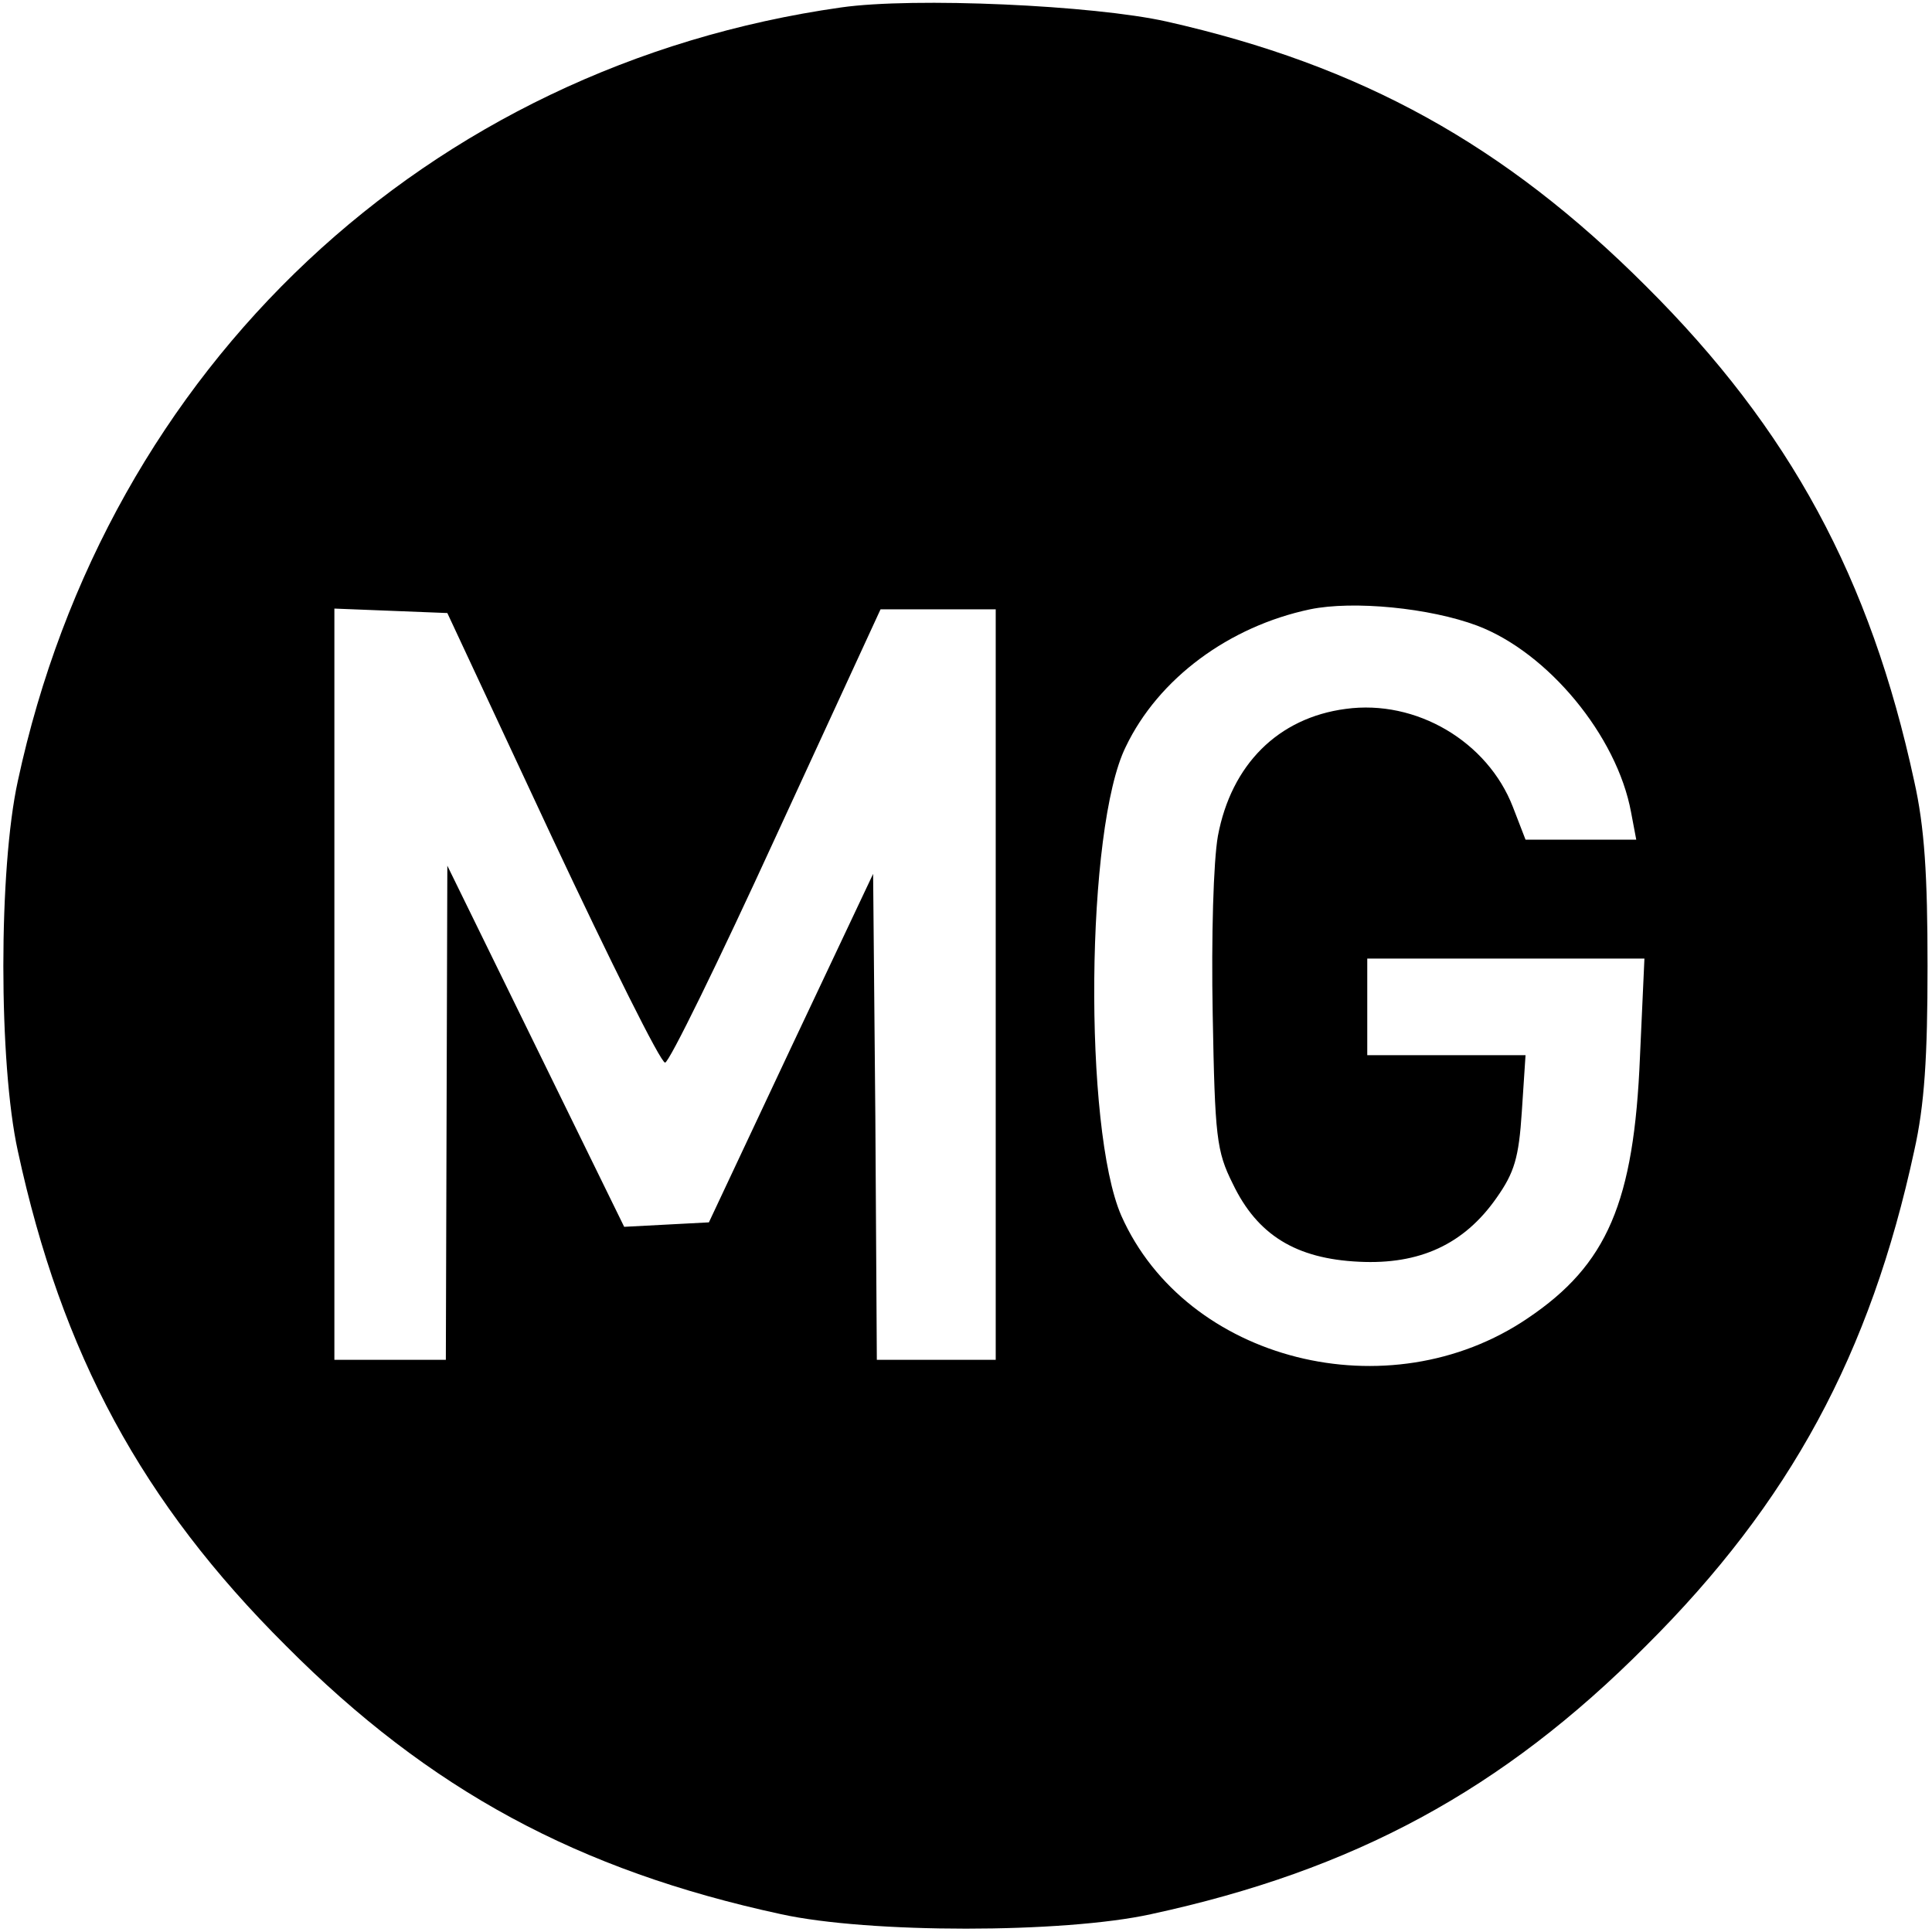
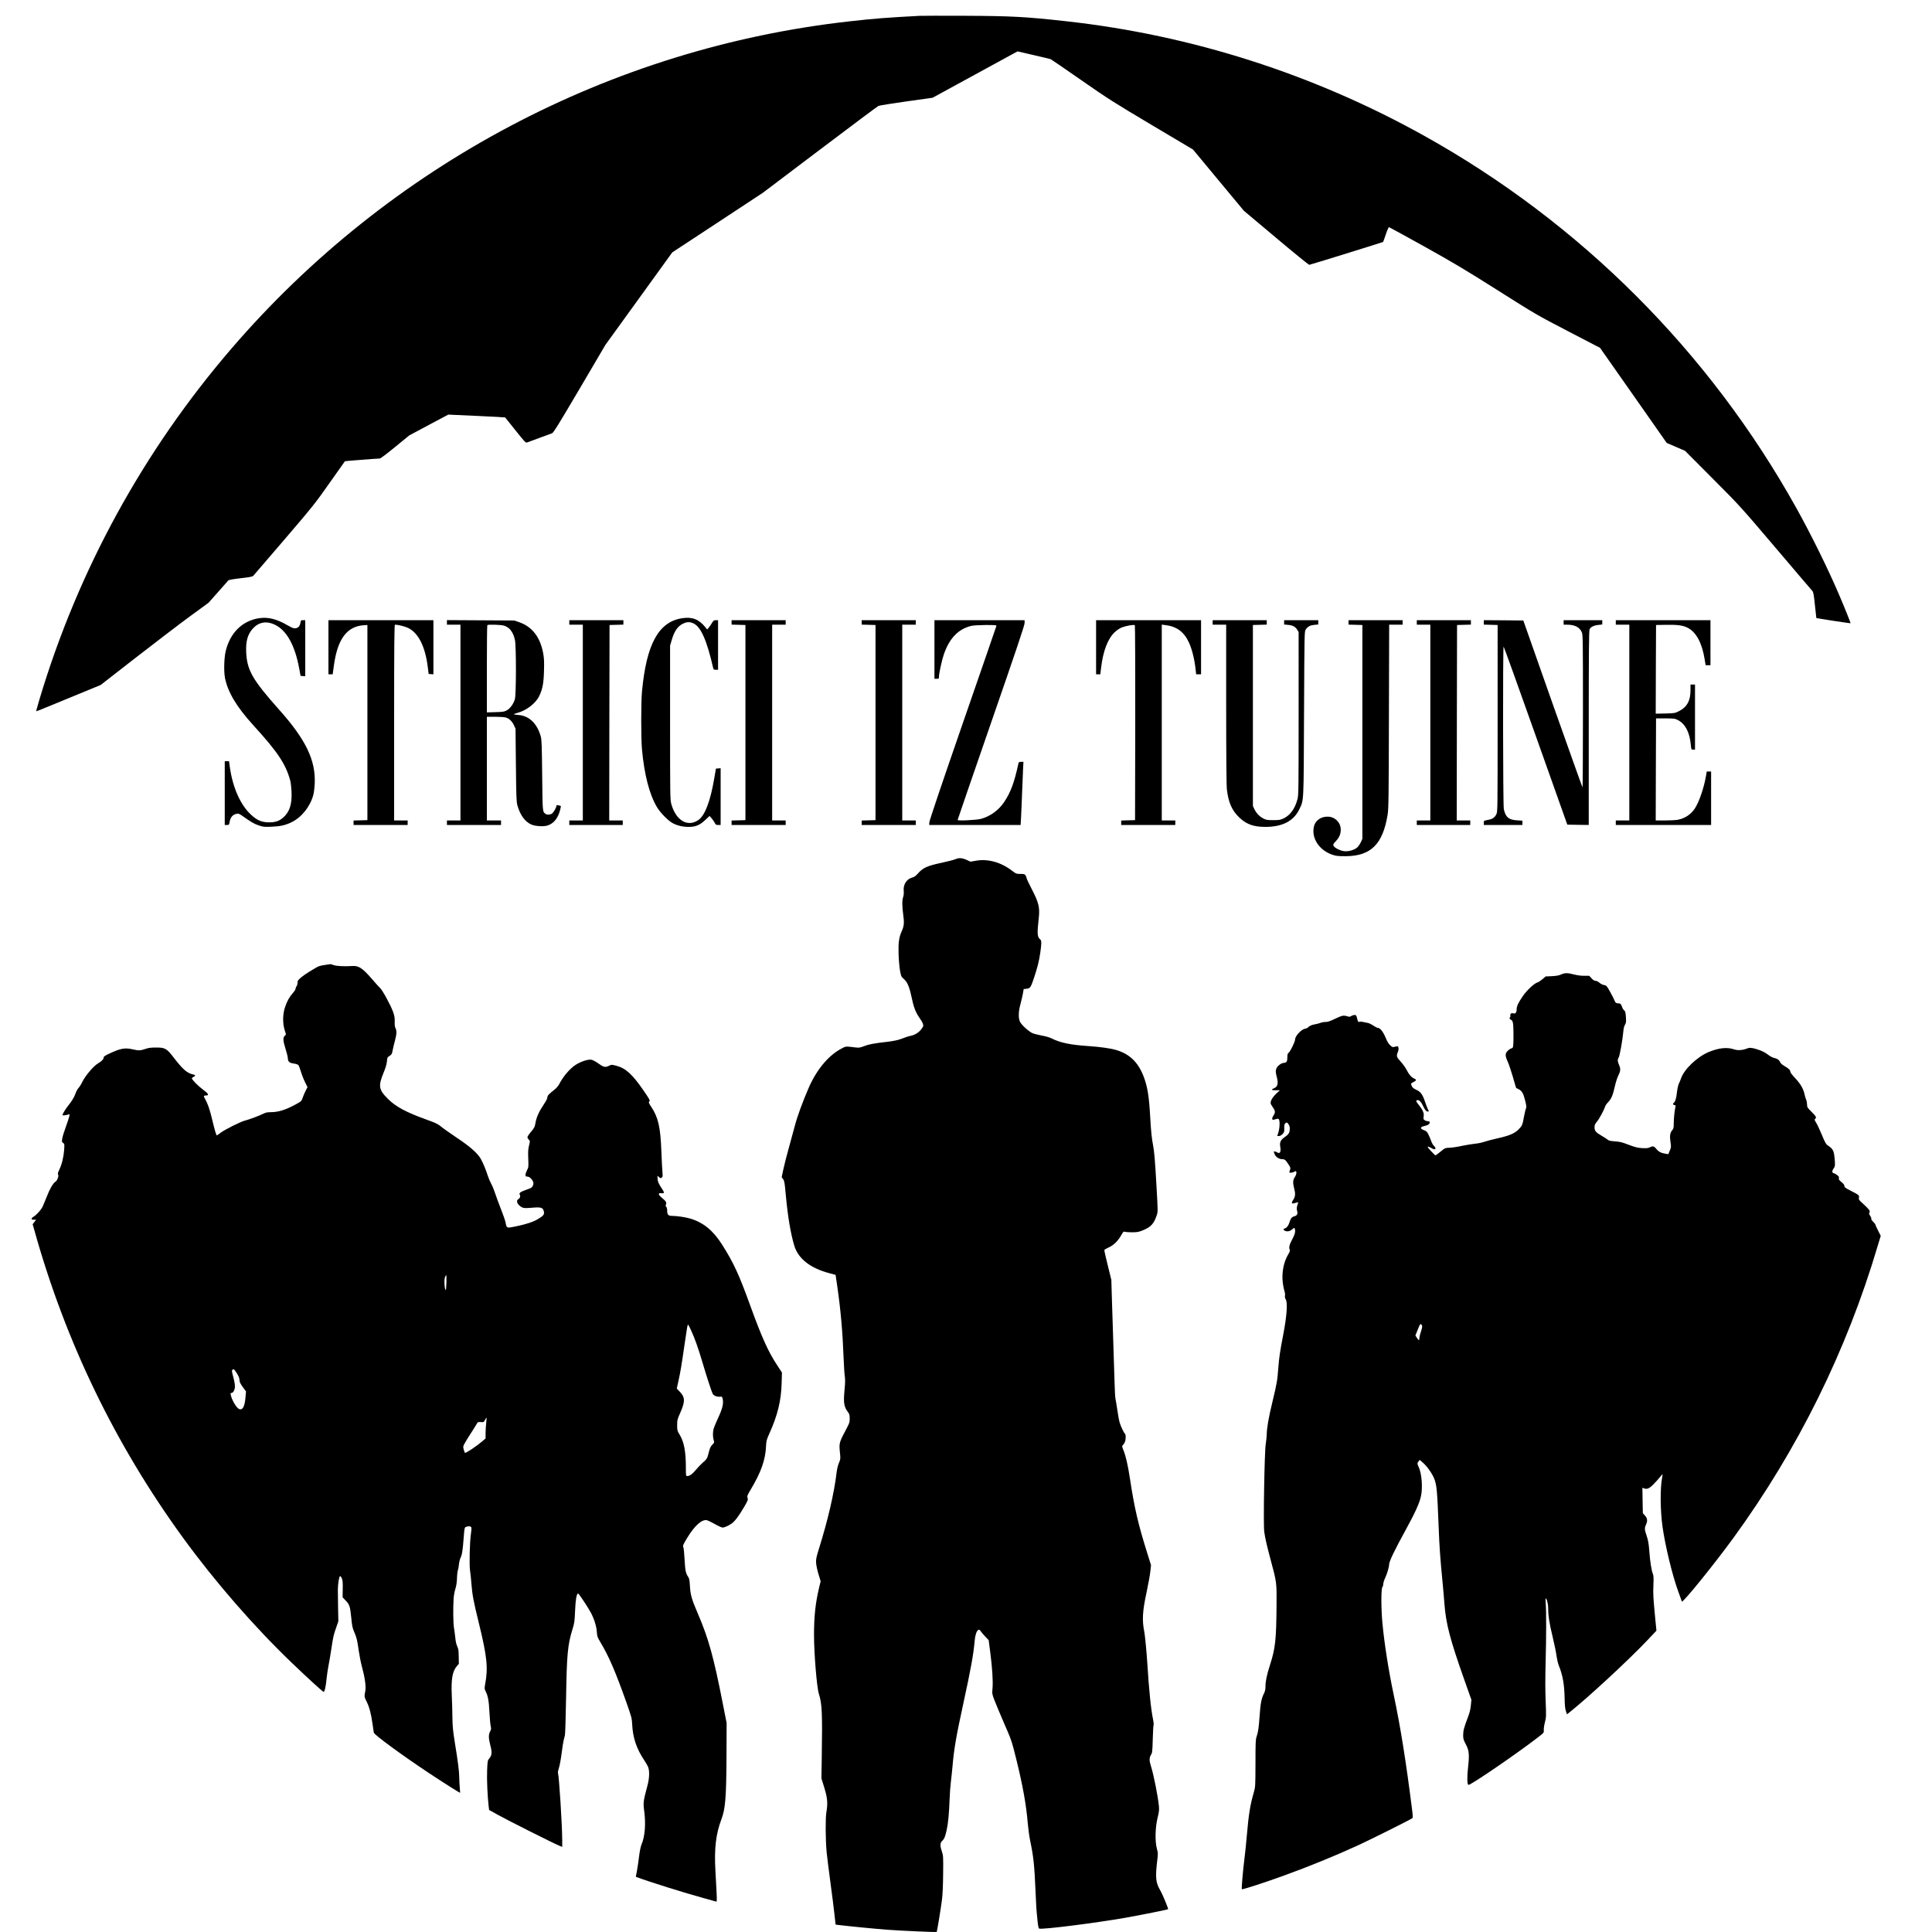
- <svg xmlns="http://www.w3.org/2000/svg" version="1.0" width="260pt" height="260pt" viewBox="0 0 260 260" preserveAspectRatio="xMidYMid meet">
-   <g transform="translate(0,260) scale(0.1,-0.1)" fill="#000000" stroke="none">
-     <path d="M1132 2590 c-557 -79 -988 -483 -1108 -1041 -26 -118 -26 -380 0 -498 59 -273 167 -473 361 -666 193 -194 393 -302 666 -361 118 -26 380 -26 498 0 273 59 473 167 666 361 194 193 302 393 361 666 14 62 18 127 18 249 0 122 -4 187 -18 249 -59 273 -167 473 -361 666 -190 190 -383 297 -645 356 -98 22 -340 33 -438 19z m856 -832 c95 -36 188 -148 207 -251 l7 -37 -75 0 -74 0 -17 44 c-34 88 -130 145 -225 132 -91 -12 -154 -75 -172 -171 -6 -34 -9 -135 -7 -240 3 -165 5 -184 27 -228 33 -69 85 -101 170 -105 81 -4 141 23 185 86 24 34 30 54 34 116 l5 76 -107 0 -106 0 0 65 0 65 186 0 187 0 -6 -132 c-8 -196 -44 -280 -151 -352 -187 -127 -460 -58 -547 138 -51 117 -48 522 6 631 44 92 139 162 248 185 58 12 161 2 225 -22z m-1245 -285 c78 -166 146 -303 152 -303 5 -1 72 136 149 304 l141 306 77 0 78 0 0 -505 0 -505 -80 0 -80 0 -2 327 -3 327 -111 -235 -110 -234 -57 -3 -57 -3 -119 243 -119 243 -1 -332 -1 -333 -75 0 -75 0 0 505 0 506 76 -3 76 -3 141 -302z" />
+ <svg xmlns="http://www.w3.org/2000/svg" version="1.0" width="3000pt" height="3000pt" viewBox="0 0 3000 3000" preserveAspectRatio="xMidYMid meet">
+   <g transform="translate(0,3000) scale(0.1,-0.1)" fill="#000000" stroke="none">
+     <path d="M14280 29754 c-493 -26 -707 -42 -1085 -85 -3715 -414 -7152 -2234 -9603 -5084 -1367 -1590 -2380 -3441 -2978 -5441 -30 -103 -54 -187 -52 -189 3 -2 181 70 827 337 l173 71 546 425 c300 233 677 521 838 639 l293 214 148 167 c81 91 153 172 158 179 7 9 71 20 190 34 136 15 184 24 197 37 9 9 226 262 483 562 444 519 477 560 702 880 130 184 237 336 239 338 2 3 498 42 540 42 13 0 110 73 240 180 l219 179 303 162 303 161 440 -20 c243 -11 442 -22 443 -24 2 -2 74 -92 160 -200 154 -192 158 -197 184 -187 22 9 278 102 384 141 22 8 99 133 428 691 l401 682 519 718 519 718 703 462 703 463 885 669 c487 368 896 674 910 680 14 7 209 38 433 70 l408 57 659 360 660 360 248 -57 c136 -31 256 -60 267 -64 11 -5 224 -151 474 -325 421 -293 500 -343 1095 -697 l641 -381 395 -476 395 -475 500 -420 c275 -232 507 -420 515 -419 18 1 1141 350 1147 355 2 2 21 55 42 118 25 73 43 113 51 111 7 -2 254 -137 549 -301 452 -252 630 -358 1136 -678 594 -376 605 -382 1095 -637 l495 -257 518 -738 518 -739 142 -61 143 -62 425 -427 c424 -425 429 -430 979 -1077 304 -357 561 -660 572 -671 16 -18 23 -57 40 -220 11 -110 21 -200 22 -201 4 -4 528 -84 531 -81 4 4 -98 258 -180 448 -168 394 -436 937 -658 1335 -1353 2433 -3359 4439 -5792 5792 -1711 952 -3602 1557 -5540 1772 -636 71 -855 83 -1590 86 -346 1 -659 1 -695 -1z" />
+     <path d="M4019 20400 c-258 -41 -446 -227 -514 -510 -26 -105 -31 -319 -11 -420 45 -221 181 -447 437 -729 380 -416 505 -603 575 -859 9 -31 18 -111 21 -177 8 -192 -29 -310 -126 -397 -66 -60 -134 -81 -244 -77 -104 5 -172 36 -263 122 -162 151 -281 421 -325 735 l-13 92 -33 0 -33 0 0 -495 0 -495 34 0 c31 0 34 2 40 41 13 78 47 119 112 133 25 6 40 0 80 -28 152 -107 187 -127 259 -152 75 -25 88 -26 205 -21 137 6 211 23 306 69 158 77 288 240 339 423 9 33 19 114 22 180 16 360 -138 680 -551 1143 -415 466 -500 614 -513 892 -8 175 22 282 107 374 89 96 208 117 333 58 186 -87 315 -317 382 -677 l22 -120 36 -3 37 -3 0 435 0 436 -34 0 c-32 0 -35 -2 -41 -40 -9 -53 -32 -79 -75 -86 -29 -4 -51 4 -133 51 -164 95 -299 127 -438 105z" />
+     <path d="M10590 20400 c-364 -57 -552 -401 -621 -1135 -16 -168 -16 -721 -1 -895 37 -402 115 -703 233 -903 51 -86 174 -212 245 -249 71 -38 155 -58 246 -58 110 0 172 26 258 106 l68 64 32 -36 c17 -20 39 -52 48 -70 14 -30 20 -34 54 -34 l38 0 0 441 0 440 -37 -3 -36 -3 -24 -140 c-60 -357 -143 -580 -243 -654 -168 -123 -356 -14 -427 249 -17 60 -18 150 -18 1260 l0 1195 23 78 c41 144 93 221 174 261 61 31 108 33 164 7 117 -53 209 -261 308 -693 5 -24 11 -28 41 -28 l35 0 0 385 0 385 -34 0 c-29 0 -38 -6 -60 -42 -14 -24 -36 -56 -50 -73 l-25 -30 -28 35 c-99 124 -205 165 -363 140z" />
+     <path d="M5100 19950 l0 -420 33 0 33 0 18 131 c56 418 204 616 471 631 l50 3 0 -1515 0 -1515 -107 -3 -108 -3 0 -34 0 -35 420 0 420 0 0 35 0 35 -105 0 -105 0 0 1520 c0 1209 3 1520 13 1520 48 0 152 -26 203 -50 161 -77 267 -289 307 -610 l13 -105 37 -3 37 -3 0 420 0 421 -815 0 -815 0 0 -420z" />
+     <path d="M6940 20336 l0 -36 105 0 105 0 0 -1520 0 -1520 -105 0 -105 0 0 -35 0 -35 420 0 420 0 0 35 0 35 -110 0 -110 0 0 805 0 805 128 0 c70 0 144 -5 165 -11 52 -14 100 -60 128 -121 l24 -53 6 -565 c5 -493 8 -573 23 -625 42 -150 118 -255 214 -297 59 -27 184 -36 248 -18 97 28 165 107 200 237 9 35 15 65 13 67 -2 2 -19 7 -36 11 -25 5 -33 3 -33 -7 0 -30 -51 -115 -76 -126 -33 -16 -76 -15 -95 1 -45 37 -44 22 -50 596 -5 472 -8 554 -22 606 -58 203 -181 321 -349 333 -37 2 -68 8 -68 11 0 4 23 13 51 20 142 37 289 150 343 265 51 107 68 196 73 386 4 135 2 196 -11 268 -44 253 -170 419 -370 489 l-81 28 -522 3 -523 3 0 -35z m886 -51 c86 -25 144 -102 170 -223 21 -100 20 -847 -1 -919 -22 -74 -72 -143 -125 -173 -41 -22 -58 -25 -177 -28 l-133 -4 0 674 c0 371 3 678 7 681 13 13 209 7 259 -8z" />
+     <path d="M8840 20335 l0 -35 105 0 105 0 0 -1520 0 -1520 -105 0 -105 0 0 -35 0 -35 415 0 415 0 0 35 0 35 -105 0 -105 0 2 1518 3 1517 108 3 107 3 0 34 0 35 -420 0 -420 0 0 -35z" />
+     <path d="M11360 20335 l0 -34 108 -3 107 -3 0 -1515 0 -1515 -107 -3 -108 -3 0 -34 0 -35 420 0 420 0 0 35 0 35 -105 0 -105 0 0 1520 0 1520 105 0 105 0 0 35 0 35 -420 0 -420 0 0 -35z" />
+     <path d="M13380 20335 l0 -34 108 -3 107 -3 0 -1515 0 -1515 -107 -3 -108 -3 0 -34 0 -35 420 0 420 0 0 35 0 35 -105 0 -105 0 0 1520 0 1520 105 0 105 0 0 35 0 35 -420 0 -420 0 0 -35z" />
+     <path d="M14510 19915 l0 -455 35 0 c33 0 35 2 35 33 0 49 45 255 75 343 86 252 224 396 425 445 34 8 119 13 225 14 146 0 170 -2 167 -15 -2 -8 -237 -690 -523 -1514 -336 -970 -519 -1513 -519 -1538 l0 -38 709 0 709 0 6 103 c3 56 11 224 16 372 5 149 13 323 16 388 l6 117 -36 0 c-29 0 -37 -4 -41 -22 -67 -305 -118 -443 -221 -600 -85 -128 -215 -223 -360 -263 -71 -19 -364 -34 -364 -17 0 5 234 685 520 1511 388 1120 520 1512 520 1546 l0 45 -700 0 -700 0 0 -455z" />
+     <path d="M17020 19950 l0 -420 33 0 33 0 12 103 c30 257 105 451 211 550 38 35 80 63 115 76 67 25 186 45 198 33 4 -4 7 -687 6 -1518 l-3 -1509 -107 -3 -108 -3 0 -34 0 -35 420 0 420 0 0 35 0 35 -105 0 -105 0 0 1520 0 1521 53 -7 c176 -20 291 -104 367 -267 46 -98 85 -250 102 -393 l12 -104 38 0 38 0 0 420 0 420 -815 0 -815 0 0 -420z" />
+     <path d="M18830 20335 l0 -35 105 0 105 0 0 -1238 c0 -804 4 -1267 11 -1322 24 -198 75 -316 182 -424 114 -113 226 -156 415 -156 265 0 441 91 528 274 71 149 67 71 73 1488 6 1269 6 1277 27 1304 35 48 68 65 132 71 l62 6 0 33 0 34 -265 0 -265 0 0 -34 0 -33 58 -6 c75 -6 114 -27 144 -74 l23 -38 0 -1265 c0 -1178 -1 -1269 -18 -1330 -40 -150 -113 -250 -217 -299 -48 -23 -68 -26 -160 -26 -95 0 -110 3 -156 27 -59 31 -108 84 -138 147 l-21 46 0 1405 0 1405 108 3 107 3 0 34 0 35 -420 0 -420 0 0 -35z" />
+     <path d="M20940 20335 l0 -34 108 -3 107 -3 0 -1660 0 -1660 -24 -53 c-13 -28 -39 -65 -57 -82 -45 -39 -132 -64 -201 -57 -62 6 -151 52 -166 84 -9 20 -4 29 40 76 58 61 81 131 69 210 -13 85 -92 158 -179 165 -120 10 -215 -55 -236 -160 -37 -178 86 -361 287 -430 57 -19 87 -23 202 -23 396 1 582 184 657 645 15 94 17 251 20 1528 l4 1422 105 0 104 0 0 35 0 35 -420 0 -420 0 0 -35z" />
+     <path d="M22000 20335 l0 -35 105 0 105 0 0 -1520 0 -1520 -105 0 -105 0 0 -35 0 -35 415 0 415 0 0 35 0 35 -105 0 -105 0 2 1518 3 1517 108 3 107 3 0 34 0 35 -420 0 -420 0 0 -35z" />
+     <path d="M23040 20335 l0 -34 108 -3 107 -3 0 -1450 c0 -1430 0 -1451 -20 -1489 -27 -53 -58 -74 -133 -88 -61 -11 -62 -12 -62 -45 l0 -33 300 0 300 0 0 34 0 33 -83 5 c-129 7 -180 50 -206 176 -13 61 -16 2522 -3 2522 4 0 228 -622 498 -1383 l491 -1382 166 -3 167 -2 0 1507 c0 1178 3 1513 13 1532 18 36 66 60 135 67 l62 7 0 33 0 34 -300 0 -300 0 0 -35 0 -35 50 0 c121 0 196 -37 231 -115 18 -38 19 -97 19 -1229 0 -654 -3 -1186 -7 -1182 -4 4 -213 589 -464 1299 l-455 1292 -307 3 -307 2 0 -35z" />
+     <path d="M25090 20335 l0 -35 105 0 105 0 0 -1520 0 -1520 -105 0 -105 0 0 -35 0 -35 740 0 740 0 0 415 0 415 -34 0 -34 0 -11 -67 c-31 -183 -105 -400 -171 -503 -61 -95 -155 -158 -270 -180 -29 -5 -117 -10 -196 -10 l-144 0 2 793 3 792 145 0 c137 -1 148 -2 196 -27 114 -60 181 -189 199 -385 7 -72 7 -73 36 -73 l29 0 0 505 0 505 -35 0 -35 0 0 -89 c0 -161 -53 -259 -174 -321 -68 -35 -71 -35 -217 -39 l-149 -3 2 688 3 689 155 3 c176 3 261 -8 334 -45 131 -65 223 -232 264 -480 l17 -103 38 0 37 0 0 350 0 350 -735 0 -735 0 0 -35z" />
+     <path d="M14835 16658 c-27 -11 -120 -35 -205 -53 -236 -51 -294 -77 -377 -169 -31 -35 -59 -56 -80 -60 -91 -20 -151 -109 -140 -210 3 -34 0 -68 -8 -92 -19 -52 -18 -146 1 -283 17 -123 12 -173 -27 -258 -40 -88 -51 -175 -46 -348 3 -88 13 -203 22 -255 16 -88 20 -97 54 -126 59 -51 89 -118 123 -276 36 -169 64 -244 123 -329 25 -34 50 -77 56 -96 10 -31 8 -38 -17 -74 -36 -53 -99 -96 -160 -110 -54 -12 -79 -20 -172 -55 -40 -15 -114 -30 -195 -40 -220 -25 -299 -40 -371 -69 -56 -22 -78 -26 -120 -21 -166 20 -159 20 -216 -9 -208 -105 -393 -323 -521 -613 -91 -209 -181 -453 -215 -587 -20 -77 -62 -232 -94 -345 -32 -113 -70 -262 -85 -332 l-27 -127 23 -32 c19 -27 24 -58 40 -237 31 -339 76 -608 133 -796 63 -204 249 -349 551 -428 l90 -24 27 -184 c52 -359 82 -697 98 -1118 5 -125 13 -252 19 -282 6 -39 5 -98 -5 -203 -19 -199 -10 -261 54 -345 21 -27 26 -45 26 -97 1 -56 -4 -72 -43 -146 -127 -241 -124 -229 -106 -410 7 -69 5 -81 -18 -135 -16 -37 -30 -95 -37 -154 -37 -314 -136 -741 -276 -1187 -41 -134 -45 -155 -41 -218 3 -38 20 -117 38 -174 l32 -105 -22 -90 c-58 -243 -81 -451 -81 -741 0 -291 43 -814 75 -915 50 -157 56 -299 45 -1005 l-5 -310 45 -145 c49 -162 56 -239 32 -380 -16 -97 -14 -429 4 -620 8 -80 35 -296 60 -480 25 -184 53 -405 62 -490 l17 -155 55 -7 c143 -18 566 -59 748 -73 238 -17 760 -40 767 -34 6 6 60 335 81 494 11 81 17 213 19 405 3 281 2 286 -22 358 -28 82 -26 127 8 158 31 28 44 59 67 159 24 104 39 255 47 480 3 88 12 212 20 275 8 63 19 170 25 237 22 266 58 475 170 988 115 528 156 753 175 970 7 84 30 152 55 165 15 8 23 4 41 -23 12 -17 44 -55 72 -84 l49 -51 24 -184 c32 -244 45 -454 36 -562 -8 -86 -7 -91 29 -185 20 -53 88 -215 151 -361 114 -261 117 -269 187 -550 103 -417 158 -722 181 -1012 7 -78 23 -195 36 -258 53 -254 66 -377 84 -795 10 -241 12 -270 31 -453 8 -81 16 -115 26 -119 46 -18 877 87 1338 168 238 42 655 126 663 133 7 8 -87 234 -123 295 -67 115 -76 193 -49 430 17 139 17 146 -2 215 -31 114 -26 327 10 475 23 93 27 126 22 180 -16 165 -82 494 -125 630 -27 82 -26 127 1 171 20 32 23 51 28 245 3 116 9 215 13 222 4 6 0 43 -8 82 -33 156 -64 459 -90 881 -11 170 -35 424 -46 479 -37 183 -29 321 36 621 25 118 51 260 57 316 l11 100 -61 195 c-140 447 -198 698 -267 1154 -30 198 -64 348 -100 436 -25 62 -25 63 -6 83 11 12 24 34 30 49 14 36 14 114 1 122 -16 10 -67 116 -84 176 -9 29 -25 117 -36 194 -11 77 -25 156 -29 175 -5 19 -12 145 -15 280 -4 135 -13 432 -21 660 -8 228 -17 525 -21 660 l-7 245 -56 227 c-31 125 -55 232 -53 238 2 6 33 24 68 40 76 34 144 100 194 189 32 56 37 61 60 54 14 -5 66 -8 115 -8 79 1 99 5 169 34 123 53 165 101 210 237 16 48 15 72 -4 410 -25 442 -37 579 -55 670 -20 97 -33 224 -45 444 -18 321 -42 469 -104 630 -86 221 -223 350 -436 409 -81 23 -249 46 -400 56 -301 20 -457 52 -600 125 -24 12 -91 31 -149 41 -58 11 -123 28 -145 39 -57 28 -163 125 -186 171 -29 56 -27 160 6 279 14 52 31 126 38 164 l12 68 37 4 c63 5 70 14 120 161 56 167 81 264 101 404 20 136 20 183 0 200 -48 40 -52 85 -24 334 18 167 0 240 -116 463 -41 78 -74 150 -74 160 0 10 -7 28 -16 40 -13 19 -24 22 -80 22 -62 0 -67 2 -130 50 -170 131 -375 188 -557 155 l-88 -15 -54 25 c-77 35 -120 38 -180 13z" />
+     <path d="M5037 15015 c-61 -9 -100 -21 -125 -38 -20 -13 -69 -42 -108 -65 -38 -22 -96 -62 -127 -88 -49 -42 -57 -53 -57 -84 0 -19 -7 -44 -15 -54 -8 -11 -15 -28 -15 -39 0 -10 -19 -40 -41 -65 -57 -65 -95 -133 -125 -227 -35 -107 -36 -248 -4 -349 l21 -68 -20 -22 c-30 -32 -27 -76 14 -206 19 -61 35 -127 35 -146 0 -48 27 -71 94 -79 31 -4 61 -14 69 -24 8 -9 26 -55 40 -103 14 -48 43 -121 64 -163 l38 -76 -27 -52 c-15 -29 -35 -74 -44 -102 -21 -61 -26 -66 -94 -104 -171 -95 -284 -131 -412 -131 -45 0 -75 -6 -103 -21 -56 -29 -236 -97 -290 -109 -62 -14 -317 -141 -380 -190 -29 -22 -54 -40 -58 -40 -9 0 -34 84 -71 240 -37 158 -71 255 -110 323 -29 48 -26 57 16 57 49 0 33 31 -49 90 -75 55 -173 154 -173 175 0 7 11 17 25 23 33 15 32 30 -2 37 -100 21 -162 76 -315 275 -100 130 -129 145 -268 144 -81 0 -118 -6 -164 -22 -69 -26 -109 -27 -191 -7 -123 29 -193 17 -367 -65 -61 -28 -88 -46 -88 -58 0 -29 -28 -59 -86 -93 -69 -39 -201 -194 -246 -289 -17 -36 -44 -79 -60 -95 -15 -17 -36 -56 -47 -88 -20 -57 -53 -112 -124 -201 -35 -46 -77 -116 -77 -132 0 -8 69 0 94 11 17 8 18 5 12 -29 -4 -21 -28 -92 -52 -159 -25 -66 -50 -147 -56 -180 -10 -55 -9 -59 12 -74 22 -15 22 -20 16 -111 -9 -113 -35 -222 -75 -304 -23 -48 -27 -65 -18 -79 13 -21 -16 -95 -43 -109 -33 -18 -91 -118 -134 -232 -25 -63 -54 -134 -66 -158 -26 -51 -90 -122 -136 -151 -45 -28 -45 -49 2 -49 l35 0 -27 -35 -27 -35 28 -98 c484 -1732 1255 -3324 2308 -4772 498 -684 1102 -1378 1692 -1944 248 -238 479 -448 491 -448 15 1 34 86 44 197 6 61 20 153 30 205 11 52 31 172 45 265 29 194 34 217 78 340 l31 90 -4 195 c-2 107 -4 238 -4 290 1 98 18 205 35 216 5 3 17 -12 26 -33 14 -30 17 -65 15 -167 l-2 -129 49 -52 c60 -63 68 -90 86 -271 11 -116 18 -153 43 -210 40 -91 48 -123 72 -294 12 -80 34 -192 50 -250 46 -168 66 -311 52 -380 -17 -81 -16 -91 23 -167 40 -80 67 -183 90 -343 8 -63 18 -124 20 -135 7 -34 446 -355 845 -620 232 -154 491 -318 495 -313 1 2 -2 39 -6 83 -4 44 -8 115 -8 157 -1 93 -19 238 -68 538 -30 186 -36 254 -38 390 -1 91 -5 249 -10 351 -11 244 11 370 79 447 l31 36 -2 113 c-1 93 -5 121 -23 158 -13 27 -25 78 -30 132 -5 48 -14 120 -21 158 -12 69 -15 307 -5 458 3 42 15 107 27 145 14 44 23 99 25 162 1 53 8 108 13 123 6 15 14 57 17 94 4 38 16 85 26 105 22 43 33 109 49 321 11 143 13 149 36 158 36 14 71 11 81 -7 5 -9 3 -48 -5 -97 -19 -120 -28 -485 -14 -577 7 -41 16 -131 21 -200 14 -176 30 -264 115 -610 128 -522 146 -699 99 -948 -12 -68 -12 -77 5 -111 38 -73 52 -148 61 -327 5 -99 14 -198 20 -221 9 -36 7 -49 -10 -80 -26 -50 -25 -103 5 -219 28 -109 24 -150 -20 -202 -23 -28 -25 -39 -31 -183 -6 -140 6 -411 24 -559 l7 -55 140 -78 c148 -82 854 -438 943 -474 l52 -22 0 107 c0 219 -48 986 -66 1044 -3 9 4 45 16 80 11 35 30 135 41 223 11 88 25 178 31 200 6 22 15 58 20 80 5 22 13 283 18 580 11 680 25 827 101 1071 28 89 32 118 39 284 8 175 22 259 46 267 9 3 136 -186 193 -288 54 -97 92 -216 98 -304 5 -74 9 -86 53 -160 135 -224 236 -459 412 -955 73 -208 80 -232 84 -320 10 -213 67 -384 189 -565 26 -39 53 -87 61 -109 22 -60 17 -171 -11 -277 -64 -237 -69 -273 -54 -383 30 -215 15 -411 -41 -541 -11 -26 -27 -103 -36 -177 -8 -72 -24 -174 -33 -226 l-18 -94 26 -10 c145 -57 747 -246 1046 -327 83 -23 159 -44 169 -47 19 -6 19 -1 13 142 -4 82 -12 232 -18 334 -20 342 7 573 93 800 62 163 76 339 79 980 l2 515 -62 315 c-139 710 -220 1000 -383 1380 -97 224 -118 297 -125 434 -5 92 -10 115 -29 144 -36 53 -44 94 -54 267 -4 88 -13 173 -19 189 -10 26 -6 37 61 148 114 188 228 290 305 272 15 -3 71 -30 124 -60 52 -30 106 -54 120 -54 31 1 99 32 145 66 49 37 108 117 187 251 61 104 65 115 55 143 -9 28 -5 39 46 125 164 274 232 466 241 680 4 83 8 99 56 205 123 273 179 503 186 766 l5 171 -71 109 c-143 216 -240 431 -426 944 -173 477 -252 648 -432 933 -140 221 -292 345 -498 406 -72 21 -208 41 -282 41 -55 0 -73 19 -73 79 0 30 -6 53 -14 61 -11 8 -12 18 -5 36 12 33 2 50 -60 102 -64 54 -68 79 -11 74 51 -5 51 6 4 77 -47 69 -64 112 -64 157 l0 37 23 -21 c20 -19 26 -20 42 -8 16 11 17 22 12 77 -4 35 -11 182 -17 326 -14 381 -49 533 -157 695 -41 62 -44 71 -30 86 13 15 4 31 -89 167 -177 257 -279 349 -427 387 -70 18 -71 18 -114 -3 -56 -27 -83 -20 -166 41 -40 28 -83 51 -106 55 -52 9 -174 -33 -250 -85 -88 -59 -191 -182 -249 -297 -12 -23 -40 -57 -63 -75 -102 -82 -119 -100 -119 -128 0 -16 -22 -60 -57 -111 -73 -109 -113 -197 -128 -285 -11 -64 -18 -78 -69 -138 -31 -36 -56 -74 -56 -83 0 -9 9 -27 21 -39 21 -22 21 -23 3 -94 -13 -57 -16 -98 -11 -203 5 -126 4 -134 -19 -177 -13 -25 -24 -57 -24 -72 0 -24 4 -28 28 -28 32 0 75 -39 91 -83 13 -34 -8 -83 -42 -97 -12 -4 -49 -18 -82 -31 -78 -29 -98 -45 -84 -71 13 -24 3 -55 -22 -68 -32 -18 -25 -63 16 -99 47 -41 70 -45 179 -36 162 15 189 6 202 -62 8 -41 -9 -63 -90 -111 -74 -45 -175 -79 -336 -113 -156 -33 -152 -34 -170 60 -6 31 -40 128 -75 216 -35 88 -75 198 -90 245 -15 47 -41 109 -58 139 -16 29 -40 86 -53 125 -29 93 -78 210 -111 266 -51 86 -168 189 -368 322 -104 70 -215 148 -247 175 -48 40 -81 56 -215 104 -328 118 -487 203 -613 329 -139 139 -148 198 -65 400 33 80 49 134 53 178 5 60 7 65 41 86 33 21 38 30 48 87 7 35 24 107 38 159 26 96 27 149 2 195 -6 11 -10 52 -8 91 2 55 -4 89 -23 145 -33 98 -166 344 -204 377 -16 15 -71 75 -121 134 -148 172 -209 214 -306 208 -126 -8 -250 -2 -294 14 -24 9 -46 15 -50 15 -3 -1 -46 -7 -94 -14z m1895 -4927 c-2 -62 -6 -115 -8 -117 -19 -20 -32 156 -14 198 7 17 15 31 19 31 3 0 4 -51 3 -112z m3798 -743 c57 -124 112 -277 175 -491 67 -227 143 -459 161 -496 16 -30 67 -51 116 -46 31 3 32 1 41 -41 14 -68 -7 -150 -73 -291 -32 -69 -63 -143 -69 -165 -14 -53 -14 -128 1 -177 11 -37 10 -40 -20 -70 -21 -20 -37 -50 -47 -87 -9 -31 -20 -74 -26 -95 -6 -21 -23 -50 -37 -62 -60 -53 -109 -103 -151 -153 -48 -59 -94 -91 -128 -91 -23 0 -23 2 -23 138 0 244 -29 395 -98 507 -35 57 -37 65 -37 145 0 80 3 92 48 192 77 175 76 238 -4 324 l-50 52 25 114 c32 146 47 233 96 573 41 283 45 305 55 305 3 0 24 -38 45 -85z m-7063 -653 c38 -56 53 -93 53 -132 0 -20 17 -53 50 -98 l50 -68 -9 -101 c-12 -135 -44 -193 -96 -173 -48 18 -132 170 -135 243 0 4 6 7 13 7 25 0 49 38 54 85 4 31 -3 79 -23 156 -25 95 -27 111 -14 119 22 14 22 14 57 -38z m3883 -782 c-5 -41 -9 -114 -10 -161 l0 -85 -52 -45 c-85 -73 -243 -179 -267 -179 -4 0 -13 23 -20 50 -12 48 -12 52 18 104 16 30 61 101 98 159 37 57 76 119 85 136 16 30 21 32 64 29 45 -3 47 -2 66 35 11 21 22 37 23 35 2 -2 -1 -37 -5 -78z" />
+     <path d="M24240 14868 c-32 -15 -72 -22 -142 -26 l-97 -4 -50 -43 c-27 -23 -61 -45 -74 -49 -49 -12 -164 -118 -228 -210 -76 -110 -98 -159 -99 -212 0 -46 -19 -69 -48 -60 -32 10 -54 -4 -49 -31 2 -13 0 -26 -4 -29 -16 -10 -9 -29 13 -39 31 -14 38 -51 39 -205 1 -210 -2 -234 -29 -238 -12 -2 -38 -18 -57 -36 -46 -43 -46 -80 -1 -177 18 -41 54 -148 80 -238 25 -91 47 -165 49 -165 1 -1 19 -10 40 -20 50 -26 73 -66 100 -178 20 -80 22 -97 11 -124 -7 -16 -20 -73 -30 -125 -22 -125 -28 -140 -82 -195 -65 -65 -144 -99 -329 -140 -87 -20 -183 -45 -213 -56 -30 -11 -93 -24 -140 -28 -47 -5 -138 -20 -204 -34 -65 -15 -150 -27 -187 -28 -68 -2 -70 -3 -140 -60 -39 -32 -74 -58 -78 -58 -12 0 -121 117 -121 129 0 12 21 5 67 -22 53 -31 73 -1 28 41 -14 13 -33 47 -42 75 -10 28 -29 74 -43 102 -21 42 -32 53 -70 66 -64 24 -61 49 7 64 60 14 83 29 83 56 0 14 -7 19 -28 19 -15 0 -38 7 -50 16 -19 13 -21 21 -16 54 9 53 -10 101 -67 172 -53 66 -57 76 -34 84 26 10 61 -22 89 -83 33 -70 53 -93 78 -93 18 0 18 1 2 32 -9 18 -30 70 -45 117 -40 118 -68 157 -134 187 -36 16 -59 33 -70 53 -21 42 -19 49 22 68 49 24 52 39 11 56 -42 18 -80 62 -119 139 -17 33 -57 89 -90 124 -64 69 -69 87 -43 149 9 21 13 49 9 65 -6 26 -8 27 -43 19 -51 -12 -47 -13 -86 21 -24 21 -46 59 -72 121 -38 91 -85 149 -122 149 -9 0 -40 16 -69 36 -28 19 -67 38 -85 40 -18 3 -48 9 -67 14 -19 5 -45 7 -58 4 -25 -7 -25 -6 -43 64 -9 35 -15 42 -36 42 -13 0 -36 -7 -50 -16 -21 -14 -31 -15 -63 -5 -61 18 -80 14 -191 -39 -77 -37 -116 -50 -145 -49 -22 1 -58 -5 -80 -14 -22 -8 -60 -18 -85 -22 -50 -8 -90 -26 -109 -48 -6 -8 -27 -18 -47 -21 -60 -12 -154 -114 -154 -168 0 -34 -75 -187 -99 -204 -17 -13 -21 -26 -21 -73 0 -65 -12 -83 -59 -86 -35 -3 -88 -41 -107 -77 -18 -34 -18 -69 1 -138 28 -105 16 -155 -45 -180 -47 -19 -36 -30 32 -30 l62 0 -57 -52 c-54 -51 -87 -106 -87 -146 0 -10 13 -36 29 -58 45 -61 48 -87 16 -135 -30 -46 -27 -75 8 -65 73 21 75 21 83 -19 9 -48 0 -139 -19 -192 l-15 -43 27 0 c17 0 38 11 56 30 26 27 29 36 27 89 -2 43 2 63 13 75 23 23 33 20 56 -16 15 -25 19 -45 16 -81 -5 -53 -20 -74 -85 -119 -58 -40 -75 -81 -62 -147 14 -76 -6 -113 -47 -86 -22 15 -53 20 -53 10 0 -3 6 -21 14 -40 18 -43 69 -75 118 -75 39 0 50 -10 105 -95 22 -35 24 -43 14 -70 -6 -17 -11 -34 -11 -38 0 -13 55 -7 76 8 12 8 24 11 28 8 14 -14 4 -61 -19 -93 -29 -40 -32 -88 -10 -170 22 -82 19 -131 -10 -174 -33 -49 -33 -70 0 -62 14 3 36 9 50 12 l25 6 -15 -48 c-11 -38 -12 -57 -4 -85 14 -45 1 -74 -38 -84 -42 -10 -62 -33 -78 -90 -17 -55 -42 -89 -75 -100 -25 -8 -26 -21 -1 -35 36 -19 79 -11 115 20 28 25 35 28 40 14 16 -41 4 -90 -39 -170 -44 -80 -56 -132 -36 -162 5 -9 -3 -33 -25 -69 -72 -119 -104 -286 -85 -442 6 -49 18 -108 26 -130 8 -23 12 -55 8 -71 -3 -19 0 -39 11 -55 33 -50 18 -259 -38 -550 -48 -246 -65 -360 -76 -510 -15 -203 -22 -242 -90 -525 -62 -257 -90 -418 -90 -516 -1 -33 -8 -99 -16 -149 -19 -113 -39 -1250 -23 -1358 13 -98 40 -215 98 -432 97 -359 96 -355 93 -725 -4 -518 -19 -657 -99 -905 -52 -162 -73 -262 -73 -346 0 -44 -7 -73 -25 -109 -37 -73 -53 -155 -65 -335 -13 -187 -23 -261 -47 -330 -16 -44 -18 -95 -18 -415 -1 -350 -2 -368 -24 -445 -59 -204 -81 -340 -111 -685 -11 -129 -27 -282 -35 -340 -22 -165 -49 -479 -42 -486 8 -9 361 106 656 213 387 140 779 300 1151 470 185 85 802 393 835 417 16 11 16 20 1 142 -95 753 -179 1278 -286 1784 -77 362 -145 795 -174 1109 -21 218 -21 528 -1 555 8 11 15 34 15 52 0 17 13 60 30 95 30 66 60 167 60 205 0 48 86 226 269 559 133 242 205 400 226 503 30 138 10 365 -40 462 -19 38 -19 53 3 79 l17 22 58 -51 c61 -55 137 -164 167 -239 40 -103 47 -181 70 -766 10 -278 25 -490 60 -845 11 -113 24 -263 29 -335 24 -312 87 -552 311 -1185 l108 -305 -9 -88 c-6 -63 -20 -118 -50 -195 -56 -146 -69 -196 -69 -269 0 -53 6 -72 41 -138 52 -98 57 -158 35 -360 -17 -145 -15 -258 5 -271 23 -14 753 485 1089 745 84 66 85 66 82 107 -2 23 6 78 18 123 20 78 20 93 11 324 -7 158 -7 363 -1 592 11 402 12 803 2 923 -4 45 -4 82 -1 82 17 0 39 -86 39 -153 0 -116 17 -228 70 -447 27 -113 54 -245 60 -295 7 -49 22 -115 34 -145 60 -144 87 -293 91 -496 2 -119 7 -175 20 -213 l17 -51 38 30 c285 226 923 816 1213 1123 l138 146 -16 163 c-34 354 -37 398 -31 540 5 117 3 153 -9 181 -21 51 -43 189 -55 357 -9 114 -18 164 -41 232 -34 102 -35 119 -8 178 25 56 19 97 -22 141 l-29 32 -4 197 -3 198 26 -10 c47 -17 83 -1 147 65 34 34 78 83 99 110 21 26 39 46 41 45 1 -2 -1 -23 -6 -48 -33 -167 -30 -517 6 -770 43 -302 150 -742 241 -995 30 -82 56 -156 59 -163 10 -30 503 579 801 988 1001 1376 1757 2905 2238 4528 l49 162 -42 83 c-23 45 -42 87 -42 93 0 5 -15 25 -34 43 -20 20 -32 39 -29 48 3 8 -5 28 -17 45 -19 26 -21 34 -11 50 15 24 -3 47 -100 137 -64 58 -69 66 -64 93 8 37 1 43 -127 108 -82 42 -98 54 -98 74 0 16 -15 36 -46 61 -37 30 -44 42 -40 61 5 18 -1 28 -26 47 -18 14 -42 27 -53 29 -29 5 -30 36 -4 72 26 34 28 59 13 193 -10 89 -29 119 -102 167 -28 18 -42 43 -91 161 -32 77 -72 163 -89 190 -27 43 -29 52 -17 61 26 19 17 38 -55 109 -65 65 -70 72 -70 113 0 24 -6 58 -14 75 -8 18 -19 56 -25 85 -17 83 -65 166 -146 251 -41 43 -75 87 -75 97 -1 29 -20 49 -87 88 -41 24 -64 45 -73 66 -14 33 -44 53 -99 65 -18 4 -54 23 -79 42 -59 45 -102 66 -186 92 -80 25 -111 26 -157 7 -58 -24 -139 -29 -188 -12 -109 39 -242 26 -401 -41 -176 -74 -377 -265 -426 -405 -8 -24 -23 -61 -34 -83 -11 -22 -24 -82 -30 -133 -10 -93 -28 -153 -49 -166 -19 -12 -12 -36 10 -36 19 0 21 -4 14 -32 -14 -70 -24 -166 -25 -247 0 -73 -3 -86 -25 -112 -33 -40 -40 -88 -26 -182 12 -74 11 -82 -11 -134 l-22 -55 -44 7 c-67 10 -108 31 -143 75 -35 44 -54 48 -101 24 -24 -13 -51 -15 -117 -12 -72 4 -107 13 -211 52 -104 40 -140 49 -215 53 -66 5 -94 11 -108 24 -11 10 -54 38 -97 63 -91 53 -110 75 -110 132 0 34 7 51 38 88 37 44 111 183 127 236 4 14 24 43 46 65 50 52 74 109 104 245 14 62 38 139 55 171 35 70 37 101 10 164 -24 55 -25 83 -6 111 16 22 61 274 72 399 4 53 13 91 27 113 17 30 19 45 14 120 -5 70 -10 89 -26 102 -11 8 -26 31 -32 50 -16 49 -27 60 -58 60 -35 0 -48 10 -61 45 -6 17 -36 76 -67 132 -54 96 -58 101 -94 107 -22 3 -54 19 -73 36 -19 17 -45 30 -61 30 -18 0 -37 12 -62 39 l-35 39 -76 0 c-49 -1 -107 7 -159 20 -100 27 -145 27 -203 0z m-2160 -5448 c8 -14 4 -37 -15 -94 -14 -41 -25 -88 -25 -105 0 -40 -10 -39 -39 6 l-23 36 23 56 c12 31 29 71 36 89 15 37 28 40 43 12z" />
  </g>
</svg>
